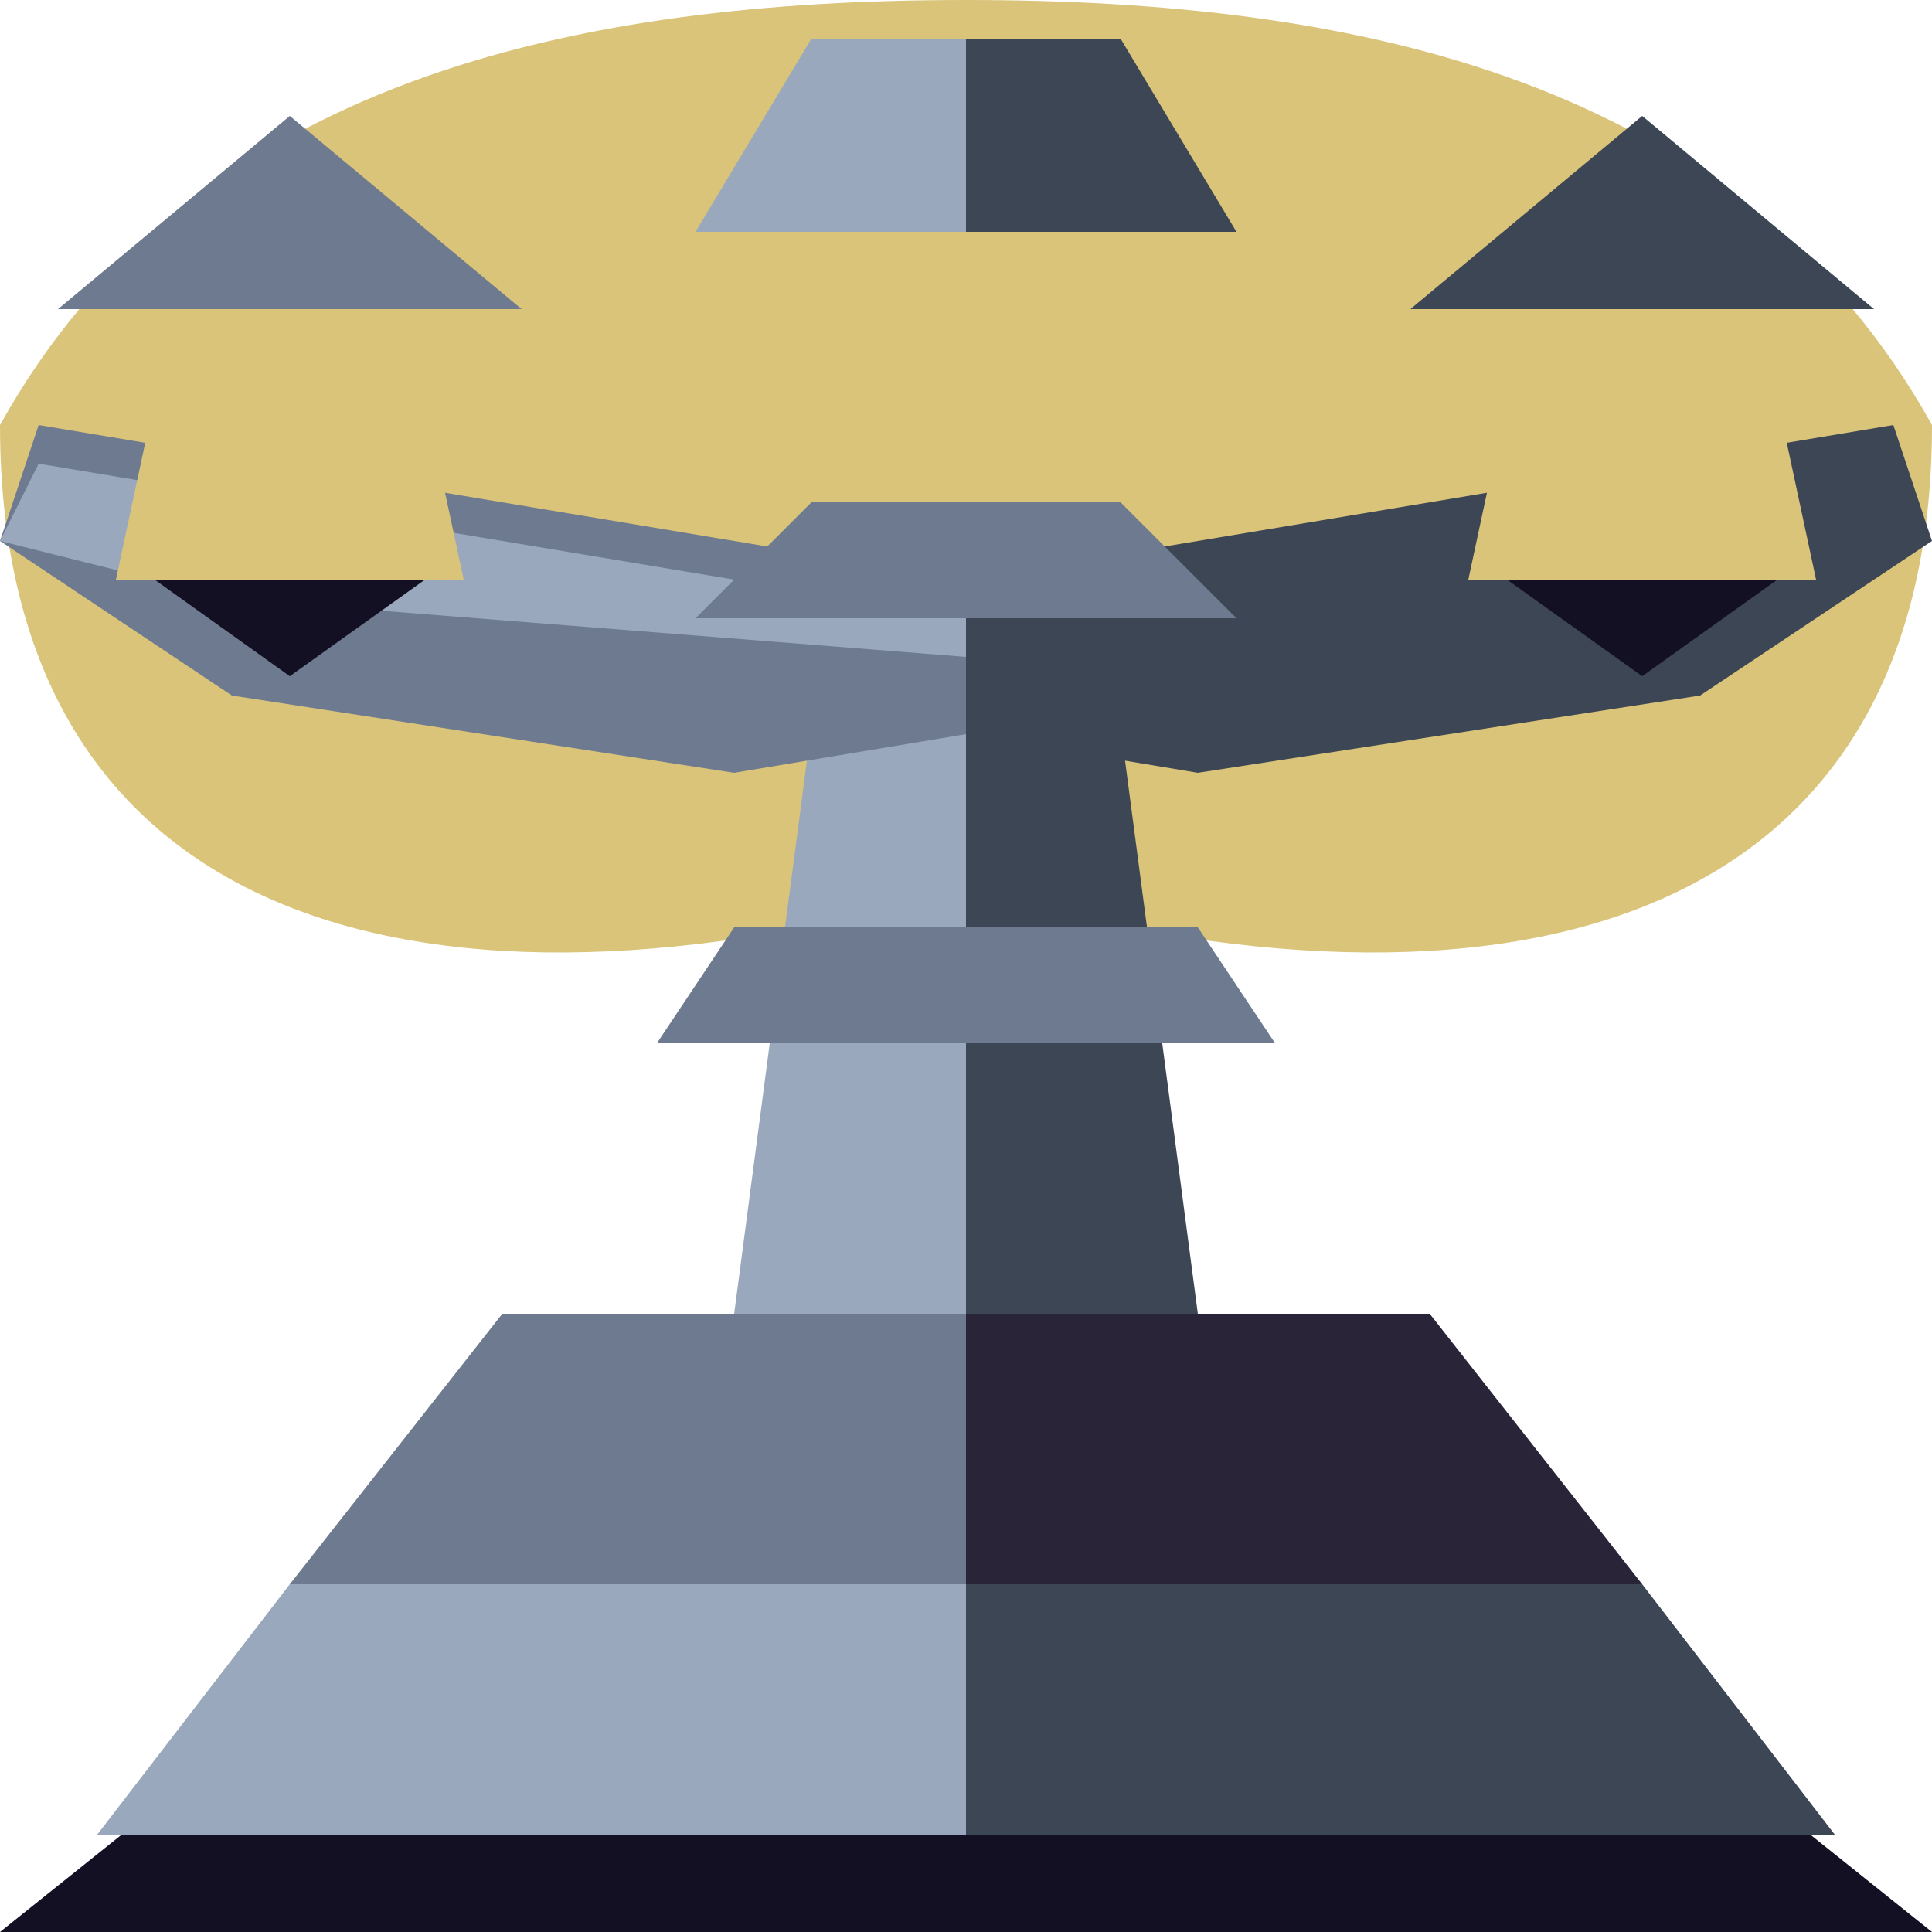
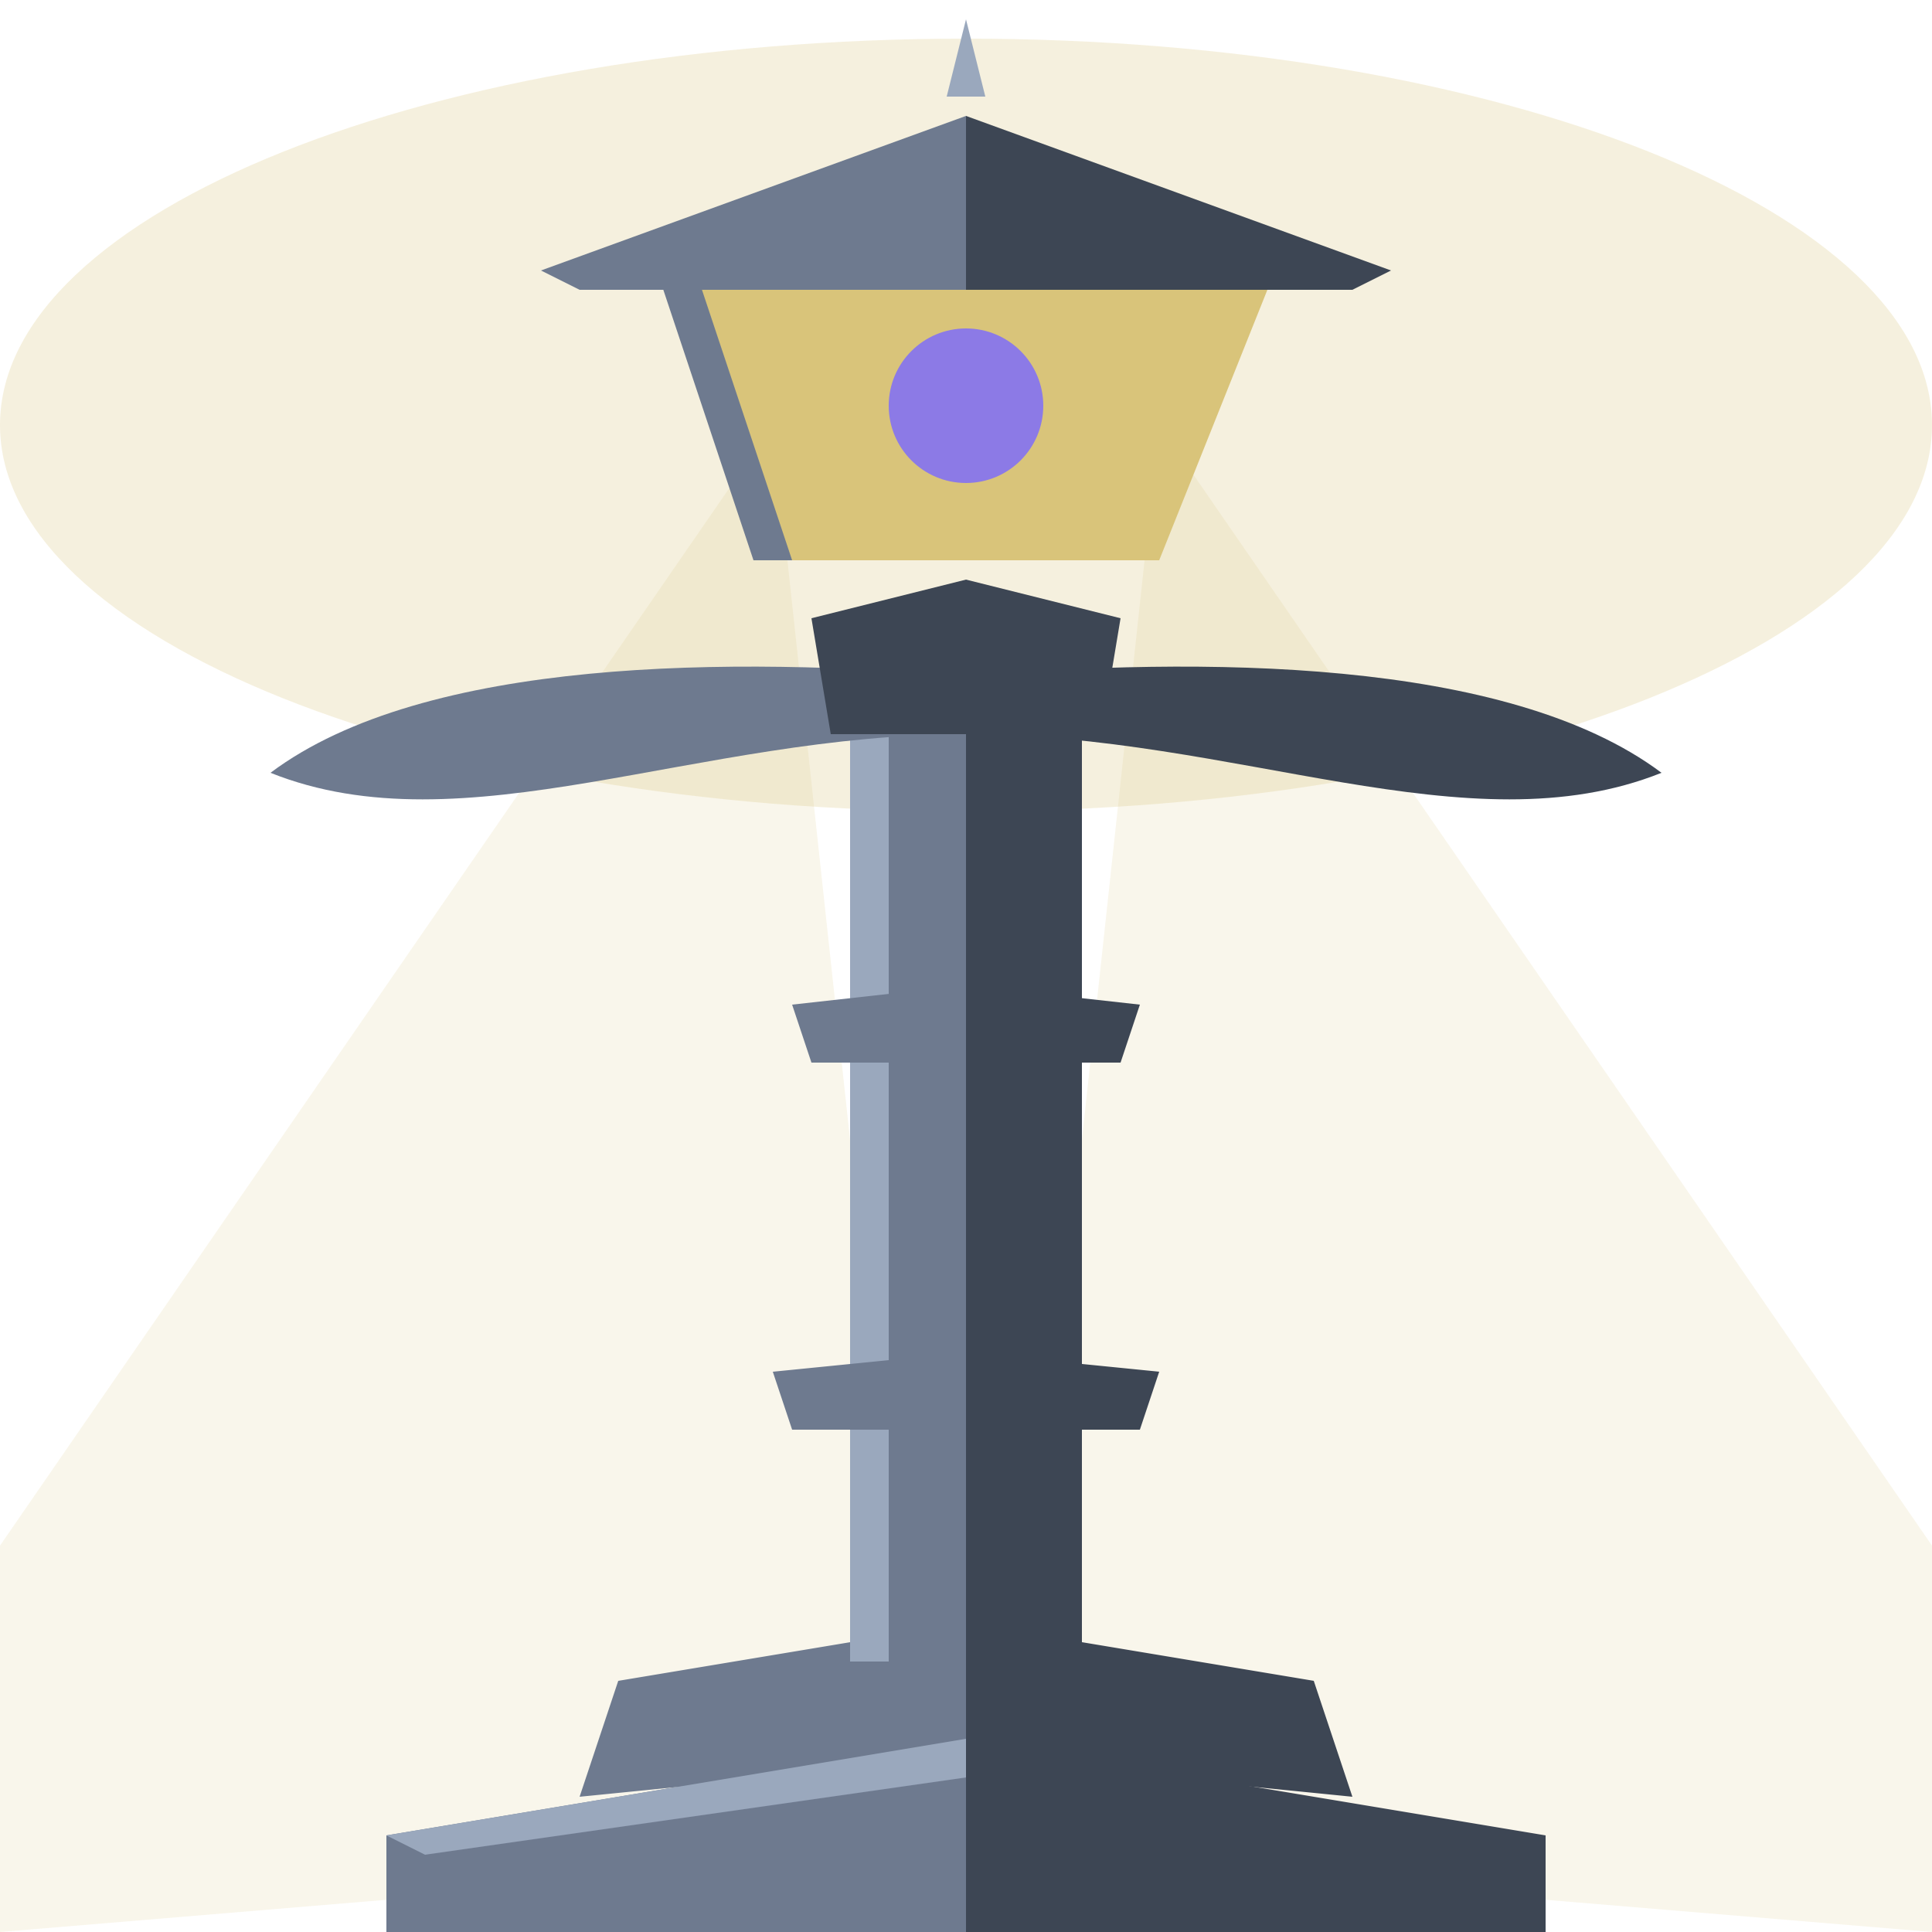
<svg xmlns="http://www.w3.org/2000/svg" viewBox="0 0 100 100">
-   <path d="M0,22 C10,4 30,0 50,0 C70,0 90,4 100,22 C100,48 78,54 50,46 C22,54 0,48 0,22 Z" fill="#d9c47a" />
-   <polygon points="0,100 100,100 90,92 10,92" fill="#141024" />
-   <polygon points="5,95 50,95 50,82 15,82" fill="#9aa8bd" />
-   <polygon points="50,95 95,95 85,82 50,82" fill="#3d4654" />
-   <polygon points="15,82 50,82 50,68 26,68" fill="#6e7a8f" />
-   <polygon points="50,82 85,82 74,68 50,68" fill="#2a2438" />
-   <polygon points="38,68 50,68 50,30 43,30" fill="#9aa8bd" />
-   <polygon points="50,68 62,68 57,30 50,30" fill="#3d4654" />
-   <polygon points="34,54 66,54 62,48 38,48" fill="#6e7a8f" />
-   <polygon points="50,38 50,30 2,22 0,28 12,36 38,40" fill="#6e7a8f" />
-   <polygon points="50,38 50,30 98,22 100,28 88,36 62,40" fill="#3d4654" />
-   <polygon points="50,32 2,24 0,28 12,31 50,34" fill="#9aa8bd" />
-   <polygon points="36,32 64,32 58,26 42,26" fill="#6e7a8f" />
-   <polygon points="40,26 60,26 56,12 44,12" fill="#d9c47a" />
-   <polygon points="36,12 50,12 50,2 42,2" fill="#9aa8bd" />
-   <polygon points="50,12 64,12 58,2 50,2" fill="#3d4654" />
-   <polygon points="6,30 24,30 21,16 9,16" fill="#d9c47a" />
-   <polygon points="3,16 27,16 15,6" fill="#6e7a8f" />
-   <polygon points="8,30 22,30 15,35" fill="#141024" />
-   <polygon points="76,30 94,30 91,16 79,16" fill="#d9c47a" />
-   <polygon points="73,16 97,16 85,6" fill="#3d4654" />
-   <polygon points="78,30 92,30 85,35" fill="#141024" />
+   <ellipse cx="50" cy="22" rx="50" ry="20" fill="#d9c47a" opacity="0.25" />
+   <polygon points="40,22 0,80 0,100 48,96" fill="#d9c47a" opacity="0.15" />
+   <polygon points="60,22 100,80 100,100 52,96" fill="#d9c47a" opacity="0.15" />
+   <polygon points="20,95 50,90 50,100 20,100" fill="#6e7a8f" />
+   <polygon points="50,90 80,95 80,100 50,100" fill="#3d4654" />
+   <polygon points="32,87 50,84 50,91 30,93" fill="#6e7a8f" />
+   <polygon points="50,84 68,87 70,93 50,91" fill="#3d4654" />
+   <polygon points="20,95 50,90 50,92 22,96" fill="#9aa8bd" />
+   <rect x="44" y="38" width="6" height="48" fill="#6e7a8f" />
+   <rect x="50" y="38" width="6" height="48" fill="#3d4654" />
+   <rect x="44" y="38" width="2" height="48" fill="#9aa8bd" />
+   <polygon points="40,71 50,70 50,74 41,74" fill="#6e7a8f" />
+   <polygon points="50,70 60,71 59,74 50,74" fill="#3d4654" />
+   <polygon points="41,52 50,51 50,55 42,55" fill="#6e7a8f" />
+   <polygon points="50,51 59,52 58,55 50,55" fill="#3d4654" />
+   <path d="M 50,38 C 36,38 24,44 14,40 C 22,34 38,34 50,35 Z" fill="#6e7a8f" />
+   <path d="M 50,38 C 64,38 76,44 86,40 C 78,34 62,34 50,35 Z" fill="#3d4654" />
+   <polygon points="42,32 50,30 58,32 57,38 43,38" fill="#3d4654" />
+   <polygon points="34,14 66,14 60,29 40,29" fill="#d9c47a" />
+   <circle cx="50" cy="21" r="4" fill="#8c7ae6" />
+   <polygon points="34,14 36,14 41,29 39,29" fill="#6e7a8f" />
+   <polygon points="28,14 50,6 50,15 30,15" fill="#6e7a8f" />
+   <polygon points="50,6 72,14 70,15 50,15" fill="#3d4654" />
+   <polygon points="49,5 50,1 51,5" fill="#9aa8bd" />
</svg>
